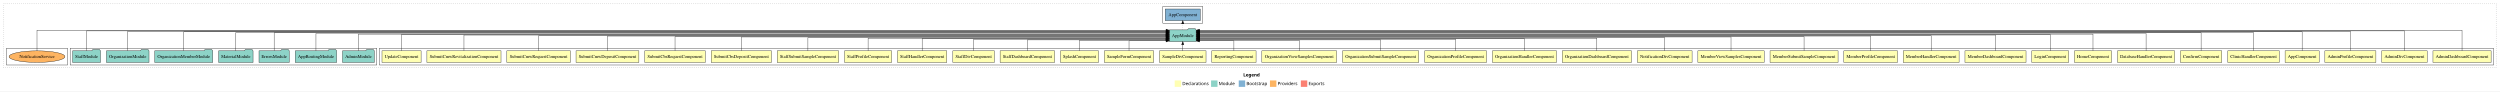
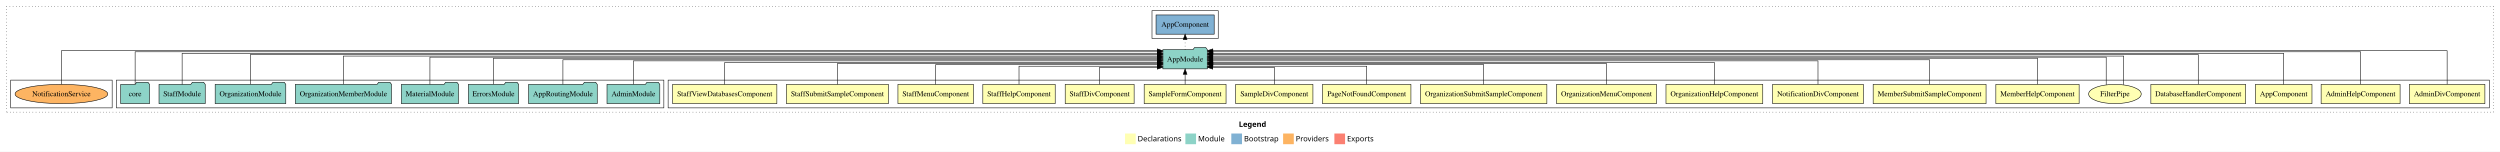
- <svg xmlns="http://www.w3.org/2000/svg" width="7770pt" height="284pt" viewBox="0.00 0.00 7770.00 284.00">
+ <svg xmlns="http://www.w3.org/2000/svg" width="4681pt" height="284pt" viewBox="0.00 0.00 4681.00 284.00">
  <g id="graph0" class="graph" transform="scale(1 1) rotate(0) translate(4 280)">
-     <polygon fill="#ffffff" stroke="transparent" points="-4,4 -4,-280 7766,-280 7766,4 -4,4" />
-     <text text-anchor="start" x="3860.009" y="-42.4" font-family="sans-serif" font-weight="bold" font-size="14.00" fill="#000000">Legend</text>
-     <polygon fill="#ffffb3" stroke="transparent" points="3647,-10 3647,-30 3667,-30 3667,-10 3647,-10" />
-     <text text-anchor="start" x="3670.629" y="-15.4" font-family="sans-serif" font-size="14.00" fill="#000000">  Declarations</text>
-     <polygon fill="#8dd3c7" stroke="transparent" points="3760,-10 3760,-30 3780,-30 3780,-10 3760,-10" />
-     <text text-anchor="start" x="3783.725" y="-15.4" font-family="sans-serif" font-size="14.00" fill="#000000">  Module</text>
-     <polygon fill="#80b1d3" stroke="transparent" points="3846,-10 3846,-30 3866,-30 3866,-10 3846,-10" />
-     <text text-anchor="start" x="3869.781" y="-15.4" font-family="sans-serif" font-size="14.00" fill="#000000">  Bootstrap</text>
-     <polygon fill="#fdb462" stroke="transparent" points="3943,-10 3943,-30 3963,-30 3963,-10 3943,-10" />
-     <text text-anchor="start" x="3966.673" y="-15.4" font-family="sans-serif" font-size="14.00" fill="#000000">  Providers</text>
-     <polygon fill="#fb8072" stroke="transparent" points="4039,-10 4039,-30 4059,-30 4059,-10 4039,-10" />
-     <text text-anchor="start" x="4062.726" y="-15.4" font-family="sans-serif" font-size="14.00" fill="#000000">  Exports</text>
+     <polygon fill="#ffffff" stroke="transparent" points="-4,4 -4,-280 4677,-280 4677,4 -4,4" />
+     <text text-anchor="start" x="2315.509" y="-42.4" font-family="sans-serif" font-weight="bold" font-size="14.00" fill="#000000">Legend</text>
+     <polygon fill="#ffffb3" stroke="transparent" points="2102.5,-10 2102.5,-30 2122.5,-30 2122.5,-10 2102.5,-10" />
+     <text text-anchor="start" x="2126.129" y="-15.4" font-family="sans-serif" font-size="14.00" fill="#000000">  Declarations</text>
+     <polygon fill="#8dd3c7" stroke="transparent" points="2215.5,-10 2215.5,-30 2235.5,-30 2235.5,-10 2215.5,-10" />
+     <text text-anchor="start" x="2239.225" y="-15.4" font-family="sans-serif" font-size="14.00" fill="#000000">  Module</text>
+     <polygon fill="#80b1d3" stroke="transparent" points="2301.5,-10 2301.5,-30 2321.5,-30 2321.5,-10 2301.5,-10" />
+     <text text-anchor="start" x="2325.281" y="-15.4" font-family="sans-serif" font-size="14.00" fill="#000000">  Bootstrap</text>
+     <polygon fill="#fdb462" stroke="transparent" points="2398.5,-10 2398.5,-30 2418.5,-30 2418.5,-10 2398.5,-10" />
+     <text text-anchor="start" x="2422.173" y="-15.4" font-family="sans-serif" font-size="14.00" fill="#000000">  Providers</text>
+     <polygon fill="#fb8072" stroke="transparent" points="2494.5,-10 2494.5,-30 2514.5,-30 2514.5,-10 2494.5,-10" />
+     <text text-anchor="start" x="2518.226" y="-15.4" font-family="sans-serif" font-size="14.00" fill="#000000">  Exports</text>
    <g id="clust1" class="cluster">
-       <polygon fill="none" stroke="#000000" stroke-dasharray="1,5" points="8,-70 8,-268 7754,-268 7754,-70 8,-70" />
+       <polygon fill="none" stroke="#000000" stroke-dasharray="1,5" points="8,-70 8,-268 4665,-268 4665,-70 8,-70" />
    </g>
    <g id="clust2" class="cluster">
-       <polygon fill="none" stroke="#000000" points="1175,-78 1175,-130 7746,-130 7746,-78 1175,-78" />
-     </g>
-     <g id="clust38" class="cluster">
-       <polygon fill="none" stroke="#000000" points="214,-78 214,-130 1167,-130 1167,-78 214,-78" />
-     </g>
-     <g id="clust40" class="cluster">
-       <polygon fill="none" stroke="#000000" points="3610,-208 3610,-260 3734,-260 3734,-208 3610,-208" />
-     </g>
-     <g id="clust41" class="cluster">
+       <polygon fill="none" stroke="#000000" points="1247,-78 1247,-130 4657,-130 4657,-78 1247,-78" />
+     </g>
+     <g id="clust22" class="cluster">
+       <polygon fill="none" stroke="#000000" points="214,-78 214,-130 1239,-130 1239,-78 214,-78" />
+     </g>
+     <g id="clust24" class="cluster">
+       <polygon fill="none" stroke="#000000" points="2153,-208 2153,-260 2277,-260 2277,-208 2153,-208" />
+     </g>
+     <g id="clust25" class="cluster">
      <polygon fill="none" stroke="#000000" points="16,-78 16,-130 206,-130 206,-78 16,-78" />
    </g>
    <g id="node1" class="node">
-       <polygon fill="#ffffb3" stroke="#000000" points="7738.361,-122 7557.639,-122 7557.639,-86 7738.361,-86 7738.361,-122" />
-       <text text-anchor="middle" x="7648" y="-99.8" font-family="Times,serif" font-size="14.00" fill="#000000">AdminDashboardComponent</text>
-     </g>
-     <g id="node36" class="node">
-       <polygon fill="#8dd3c7" stroke="#000000" points="3713.657,-187 3710.657,-191 3689.657,-191 3686.657,-187 3630.343,-187 3630.343,-151 3713.657,-151 3713.657,-187" />
-       <text text-anchor="middle" x="3672" y="-164.8" font-family="Times,serif" font-size="14.00" fill="#000000">AppModule</text>
+       <polygon fill="#ffffb3" stroke="#000000" points="4648.718,-122 4507.282,-122 4507.282,-86 4648.718,-86 4648.718,-122" />
+       <text text-anchor="middle" x="4578" y="-99.8" font-family="Times,serif" font-size="14.00" fill="#000000">AdminDivComponent</text>
+     </g>
+     <g id="node20" class="node">
+       <polygon fill="#8dd3c7" stroke="#000000" points="2256.657,-187 2253.657,-191 2232.657,-191 2229.657,-187 2173.343,-187 2173.343,-151 2256.657,-151 2256.657,-187" />
+       <text text-anchor="middle" x="2215" y="-164.8" font-family="Times,serif" font-size="14.00" fill="#000000">AppModule</text>
    </g>
    <g id="edge1" class="edge">
-       <path fill="none" stroke="#000000" d="M7648,-122.198C7648,-146.356 7648,-186 7648,-186 7648,-186 3723.962,-186 3723.962,-186" />
-       <polygon fill="#000000" stroke="#000000" points="3723.962,-182.5 3713.962,-186 3723.962,-189.5 3723.962,-182.5" />
+       <path fill="none" stroke="#000000" d="M4578,-122.38C4578,-146.279 4578,-185 4578,-185 4578,-185 2266.765,-185 2266.765,-185" />
+       <polygon fill="#000000" stroke="#000000" points="2266.765,-181.5 2256.765,-185 2266.765,-188.5 2266.765,-181.5" />
    </g>
    <g id="node2" class="node">
-       <polygon fill="#ffffb3" stroke="#000000" points="7539.718,-122 7398.282,-122 7398.282,-86 7539.718,-86 7539.718,-122" />
-       <text text-anchor="middle" x="7469" y="-99.8" font-family="Times,serif" font-size="14.00" fill="#000000">AdminDivComponent</text>
+       <polygon fill="#ffffb3" stroke="#000000" points="4489.933,-122 4342.067,-122 4342.067,-86 4489.933,-86 4489.933,-122" />
+       <text text-anchor="middle" x="4416" y="-99.8" font-family="Times,serif" font-size="14.00" fill="#000000">AdminHelpComponent</text>
    </g>
    <g id="edge2" class="edge">
-       <path fill="none" stroke="#000000" d="M7469,-122.153C7469,-145.757 7469,-184 7469,-184 7469,-184 3723.67,-184 3723.67,-184" />
-       <polygon fill="#000000" stroke="#000000" points="3723.67,-180.5 3713.67,-184 3723.67,-187.5 3723.67,-180.5" />
+       <path fill="none" stroke="#000000" d="M4416,-122.323C4416,-145.66 4416,-183 4416,-183 4416,-183 2267.003,-183 2267.003,-183" />
+       <polygon fill="#000000" stroke="#000000" points="2267.003,-179.5 2257.003,-183 2267.003,-186.5 2267.003,-179.5" />
    </g>
    <g id="node3" class="node">
-       <polygon fill="#ffffb3" stroke="#000000" points="7380.32,-122 7221.68,-122 7221.68,-86 7380.32,-86 7380.32,-122" />
-       <text text-anchor="middle" x="7301" y="-99.8" font-family="Times,serif" font-size="14.00" fill="#000000">AdminProfileComponent</text>
+       <polygon fill="#ffffb3" stroke="#000000" points="4324.94,-122 4219.06,-122 4219.06,-86 4324.94,-86 4324.94,-122" />
+       <text text-anchor="middle" x="4272" y="-99.8" font-family="Times,serif" font-size="14.00" fill="#000000">AppComponent</text>
    </g>
    <g id="edge3" class="edge">
-       <path fill="none" stroke="#000000" d="M7301,-122.323C7301,-145.66 7301,-183 7301,-183 7301,-183 3723.695,-183 3723.695,-183" />
-       <polygon fill="#000000" stroke="#000000" points="3723.695,-179.5 3713.695,-183 3723.695,-186.5 3723.695,-179.5" />
+       <path fill="none" stroke="#000000" d="M4272,-122.011C4272,-144.485 4272,-180 4272,-180 4272,-180 2267.021,-180 2267.021,-180" />
+       <polygon fill="#000000" stroke="#000000" points="2267.021,-176.5 2257.021,-180 2267.021,-183.5 2267.021,-176.5" />
    </g>
    <g id="node4" class="node">
-       <polygon fill="#ffffb3" stroke="#000000" points="7203.94,-122 7098.06,-122 7098.06,-86 7203.94,-86 7203.94,-122" />
-       <text text-anchor="middle" x="7151" y="-99.8" font-family="Times,serif" font-size="14.00" fill="#000000">AppComponent</text>
+       <polygon fill="#ffffb3" stroke="#000000" points="4200.72,-122 4023.28,-122 4023.28,-86 4200.72,-86 4200.72,-122" />
+       <text text-anchor="middle" x="4112" y="-99.8" font-family="Times,serif" font-size="14.00" fill="#000000">DatabaseHandlerComponent</text>
    </g>
    <g id="edge4" class="edge">
-       <path fill="none" stroke="#000000" d="M7151,-122.248C7151,-145.018 7151,-181 7151,-181 7151,-181 3723.802,-181 3723.802,-181" />
-       <polygon fill="#000000" stroke="#000000" points="3723.802,-177.5 3713.802,-181 3723.802,-184.5 3723.802,-177.5" />
+       <path fill="none" stroke="#000000" d="M4112,-122.292C4112,-144.206 4112,-178 4112,-178 4112,-178 2266.832,-178 2266.832,-178" />
+       <polygon fill="#000000" stroke="#000000" points="2266.832,-174.5 2256.832,-178 2266.832,-181.5 2266.832,-174.5" />
    </g>
    <g id="node5" class="node">
-       <polygon fill="#ffffb3" stroke="#000000" points="7080.143,-122 6919.857,-122 6919.857,-86 7080.143,-86 7080.143,-122" />
-       <text text-anchor="middle" x="7000" y="-99.8" font-family="Times,serif" font-size="14.00" fill="#000000">ClinicHandlerComponent</text>
+       <ellipse fill="#ffffb3" stroke="#000000" cx="3956" cy="-104" rx="49.249" ry="18" />
+       <text text-anchor="middle" x="3956" y="-99.8" font-family="Times,serif" font-size="14.00" fill="#000000">FilterPipe</text>
    </g>
    <g id="edge5" class="edge">
-       <path fill="none" stroke="#000000" d="M7000,-122.155C7000,-144.352 7000,-179 7000,-179 7000,-179 3723.776,-179 3723.776,-179" />
-       <polygon fill="#000000" stroke="#000000" points="3723.776,-175.5 3713.776,-179 3723.776,-182.5 3723.776,-175.5" />
+       <path fill="none" stroke="#000000" d="M3972.375,-121.187C3972.375,-142.2 3972.375,-175 3972.375,-175 3972.375,-175 2266.708,-175 2266.708,-175" />
+       <polygon fill="#000000" stroke="#000000" points="2266.708,-171.5 2256.708,-175 2266.708,-178.5 2266.708,-171.5" />
+     </g>
+     <g id="edge29" class="edge">
+       <path fill="none" stroke="#000000" d="M3939.625,-121.056C3939.625,-141.489 3939.625,-173 3939.625,-173 3939.625,-173 2266.777,-173 2266.777,-173" />
+       <polygon fill="#000000" stroke="#000000" points="2266.777,-169.5 2256.777,-173 2266.777,-176.5 2266.777,-169.5" />
    </g>
    <g id="node6" class="node">
-       <polygon fill="#ffffb3" stroke="#000000" points="6901.272,-122 6772.728,-122 6772.728,-86 6901.272,-86 6901.272,-122" />
-       <text text-anchor="middle" x="6837" y="-99.8" font-family="Times,serif" font-size="14.00" fill="#000000">ConfirmComponent</text>
+       <polygon fill="#ffffb3" stroke="#000000" points="3888.969,-122 3733.031,-122 3733.031,-86 3888.969,-86 3888.969,-122" />
+       <text text-anchor="middle" x="3811" y="-99.8" font-family="Times,serif" font-size="14.00" fill="#000000">MemberHelpComponent</text>
    </g>
    <g id="edge6" class="edge">
-       <path fill="none" stroke="#000000" d="M6837,-122.292C6837,-144.206 6837,-178 6837,-178 6837,-178 3723.76,-178 3723.76,-178" />
-       <polygon fill="#000000" stroke="#000000" points="3723.76,-174.5 3713.76,-178 3723.76,-181.5 3723.76,-174.5" />
+       <path fill="none" stroke="#000000" d="M3811,-122.308C3811,-142.145 3811,-171 3811,-171 3811,-171 2266.869,-171 2266.869,-171" />
+       <polygon fill="#000000" stroke="#000000" points="2266.869,-167.5 2256.869,-171 2266.869,-174.5 2266.869,-167.5" />
    </g>
    <g id="node7" class="node">
-       <polygon fill="#ffffb3" stroke="#000000" points="6754.72,-122 6577.28,-122 6577.28,-86 6754.72,-86 6754.72,-122" />
-       <text text-anchor="middle" x="6666" y="-99.8" font-family="Times,serif" font-size="14.00" fill="#000000">DatabaseHandlerComponent</text>
+       <polygon fill="#ffffb3" stroke="#000000" points="3714.705,-122 3503.295,-122 3503.295,-86 3714.705,-86 3714.705,-122" />
+       <text text-anchor="middle" x="3609" y="-99.8" font-family="Times,serif" font-size="14.00" fill="#000000">MemberSubmitSampleComponent</text>
    </g>
    <g id="edge7" class="edge">
-       <path fill="none" stroke="#000000" d="M6666,-122.169C6666,-143.498 6666,-176 6666,-176 6666,-176 3723.753,-176 3723.753,-176" />
-       <polygon fill="#000000" stroke="#000000" points="3723.753,-172.5 3713.753,-176 3723.753,-179.5 3723.753,-172.5" />
+       <path fill="none" stroke="#000000" d="M3609,-122.169C3609,-141.09 3609,-168 3609,-168 3609,-168 2266.72,-168 2266.72,-168" />
+       <polygon fill="#000000" stroke="#000000" points="2266.72,-164.5 2256.72,-168 2266.72,-171.5 2266.72,-164.5" />
    </g>
    <g id="node8" class="node">
-       <polygon fill="#ffffb3" stroke="#000000" points="6558.545,-122 6443.455,-122 6443.455,-86 6558.545,-86 6558.545,-122" />
-       <text text-anchor="middle" x="6501" y="-99.8" font-family="Times,serif" font-size="14.00" fill="#000000">HomeComponent</text>
+       <polygon fill="#ffffb3" stroke="#000000" points="3484.979,-122 3315.021,-122 3315.021,-86 3484.979,-86 3484.979,-122" />
+       <text text-anchor="middle" x="3400" y="-99.8" font-family="Times,serif" font-size="14.00" fill="#000000">NotificationDivComponent</text>
    </g>
    <g id="edge8" class="edge">
-       <path fill="none" stroke="#000000" d="M6501,-122.027C6501,-142.767 6501,-174 6501,-174 6501,-174 3723.909,-174 3723.909,-174" />
-       <polygon fill="#000000" stroke="#000000" points="3723.909,-170.5 3713.909,-174 3723.909,-177.5 3723.909,-170.5" />
+       <path fill="none" stroke="#000000" d="M3400,-122.267C3400,-140.555 3400,-166 3400,-166 3400,-166 2266.827,-166 2266.827,-166" />
+       <polygon fill="#000000" stroke="#000000" points="2266.827,-162.5 2256.827,-166 2266.827,-169.5 2266.827,-162.5" />
    </g>
    <g id="node9" class="node">
-       <polygon fill="#ffffb3" stroke="#000000" points="6425.276,-122 6310.724,-122 6310.724,-86 6425.276,-86 6425.276,-122" />
-       <text text-anchor="middle" x="6368" y="-99.8" font-family="Times,serif" font-size="14.00" fill="#000000">LoginComponent</text>
+       <polygon fill="#ffffb3" stroke="#000000" points="3296.627,-122 3115.373,-122 3115.373,-86 3296.627,-86 3296.627,-122" />
+       <text text-anchor="middle" x="3206" y="-99.8" font-family="Times,serif" font-size="14.00" fill="#000000">OrganizationHelpComponent</text>
    </g>
    <g id="edge9" class="edge">
-       <path fill="none" stroke="#000000" d="M6368,-122.129C6368,-142.572 6368,-173 6368,-173 6368,-173 3723.807,-173 3723.807,-173" />
-       <polygon fill="#000000" stroke="#000000" points="3723.807,-169.5 3713.807,-173 3723.807,-176.5 3723.807,-169.5" />
+       <path fill="none" stroke="#000000" d="M3206,-122.022C3206,-139.373 3206,-163 3206,-163 3206,-163 2266.949,-163 2266.949,-163" />
+       <polygon fill="#000000" stroke="#000000" points="2266.949,-159.5 2256.949,-163 2266.949,-166.5 2266.949,-159.5" />
    </g>
    <g id="node10" class="node">
-       <polygon fill="#ffffb3" stroke="#000000" points="6292.899,-122 6103.101,-122 6103.101,-86 6292.899,-86 6292.899,-122" />
-       <text text-anchor="middle" x="6198" y="-99.8" font-family="Times,serif" font-size="14.00" fill="#000000">MemberDashboardComponent</text>
+       <polygon fill="#ffffb3" stroke="#000000" points="3097.574,-122 2910.426,-122 2910.426,-86 3097.574,-86 3097.574,-122" />
+       <text text-anchor="middle" x="3004" y="-99.8" font-family="Times,serif" font-size="14.00" fill="#000000">OrganizationMenuComponent</text>
    </g>
    <g id="edge10" class="edge">
-       <path fill="none" stroke="#000000" d="M6198,-122.308C6198,-142.145 6198,-171 6198,-171 6198,-171 3723.736,-171 3723.736,-171" />
-       <polygon fill="#000000" stroke="#000000" points="3723.736,-167.5 3713.736,-171 3723.736,-174.5 3723.736,-167.5" />
+       <path fill="none" stroke="#000000" d="M3004,-122.035C3004,-138.734 3004,-161 3004,-161 3004,-161 2266.863,-161 2266.863,-161" />
+       <polygon fill="#000000" stroke="#000000" points="2266.863,-157.5 2256.863,-161 2266.863,-164.5 2266.863,-157.5" />
    </g>
    <g id="node11" class="node">
-       <polygon fill="#ffffb3" stroke="#000000" points="6084.845,-122 5911.155,-122 5911.155,-86 6084.845,-86 6084.845,-122" />
-       <text text-anchor="middle" x="5998" y="-99.8" font-family="Times,serif" font-size="14.00" fill="#000000">MemberHandlerComponent</text>
+       <polygon fill="#ffffb3" stroke="#000000" points="2892.363,-122 2655.637,-122 2655.637,-86 2892.363,-86 2892.363,-122" />
+       <text text-anchor="middle" x="2774" y="-99.8" font-family="Times,serif" font-size="14.00" fill="#000000">OrganizationSubmitSampleComponent</text>
    </g>
    <g id="edge11" class="edge">
-       <path fill="none" stroke="#000000" d="M5998,-122.106C5998,-141.339 5998,-169 5998,-169 5998,-169 3723.857,-169 3723.857,-169" />
-       <polygon fill="#000000" stroke="#000000" points="3723.857,-165.5 3713.857,-169 3723.857,-172.5 3723.857,-165.5" />
+       <path fill="none" stroke="#000000" d="M2774,-122.009C2774,-138.049 2774,-159 2774,-159 2774,-159 2267.016,-159 2267.016,-159" />
+       <polygon fill="#000000" stroke="#000000" points="2267.016,-155.5 2257.016,-159 2267.016,-162.5 2267.016,-155.5" />
    </g>
    <g id="node12" class="node">
-       <polygon fill="#ffffb3" stroke="#000000" points="5893.357,-122 5726.643,-122 5726.643,-86 5893.357,-86 5893.357,-122" />
-       <text text-anchor="middle" x="5810" y="-99.8" font-family="Times,serif" font-size="14.00" fill="#000000">MemberProfileComponent</text>
+       <polygon fill="#ffffb3" stroke="#000000" points="2637.824,-122 2472.176,-122 2472.176,-86 2637.824,-86 2637.824,-122" />
+       <text text-anchor="middle" x="2555" y="-99.8" font-family="Times,serif" font-size="14.00" fill="#000000">PageNotFoundComponent</text>
    </g>
    <g id="edge12" class="edge">
-       <path fill="none" stroke="#000000" d="M5810,-122.169C5810,-141.09 5810,-168 5810,-168 5810,-168 3723.749,-168 3723.749,-168" />
-       <polygon fill="#000000" stroke="#000000" points="3723.749,-164.5 3713.749,-168 3723.749,-171.5 3723.749,-164.5" />
+       <path fill="none" stroke="#000000" d="M2555,-122.187C2555,-137.182 2555,-156 2555,-156 2555,-156 2266.691,-156 2266.691,-156" />
+       <polygon fill="#000000" stroke="#000000" points="2266.691,-152.5 2256.691,-156 2266.691,-159.5 2266.691,-152.5" />
    </g>
    <g id="node13" class="node">
-       <polygon fill="#ffffb3" stroke="#000000" points="5708.705,-122 5497.295,-122 5497.295,-86 5708.705,-86 5708.705,-122" />
-       <text text-anchor="middle" x="5603" y="-99.8" font-family="Times,serif" font-size="14.00" fill="#000000">MemberSubmitSampleComponent</text>
+       <polygon fill="#ffffb3" stroke="#000000" points="2454.323,-122 2309.677,-122 2309.677,-86 2454.323,-86 2454.323,-122" />
+       <text text-anchor="middle" x="2382" y="-99.8" font-family="Times,serif" font-size="14.00" fill="#000000">SampleDivComponent</text>
    </g>
    <g id="edge13" class="edge">
-       <path fill="none" stroke="#000000" d="M5603,-122.267C5603,-140.555 5603,-166 5603,-166 5603,-166 3723.675,-166 3723.675,-166" />
-       <polygon fill="#000000" stroke="#000000" points="3723.675,-162.5 3713.675,-166 3723.675,-169.5 3723.675,-162.5" />
+       <path fill="none" stroke="#000000" d="M2382,-122.051C2382,-136.373 2382,-154 2382,-154 2382,-154 2266.71,-154 2266.71,-154" />
+       <polygon fill="#000000" stroke="#000000" points="2266.71,-150.5 2256.71,-154 2266.71,-157.5 2266.71,-150.5" />
    </g>
    <g id="node14" class="node">
-       <polygon fill="#ffffb3" stroke="#000000" points="5479.014,-122 5272.986,-122 5272.986,-86 5479.014,-86 5479.014,-122" />
-       <text text-anchor="middle" x="5376" y="-99.8" font-family="Times,serif" font-size="14.00" fill="#000000">MemberViewSamplesComponent</text>
+       <polygon fill="#ffffb3" stroke="#000000" points="2291.66,-122 2138.34,-122 2138.34,-86 2291.66,-86 2291.66,-122" />
+       <text text-anchor="middle" x="2215" y="-99.8" font-family="Times,serif" font-size="14.00" fill="#000000">SampleFormComponent</text>
    </g>
    <g id="edge14" class="edge">
-       <path fill="none" stroke="#000000" d="M5376,-122.302C5376,-140.27 5376,-165 5376,-165 5376,-165 3723.698,-165 3723.698,-165" />
-       <polygon fill="#000000" stroke="#000000" points="3723.698,-161.5 3713.698,-165 3723.698,-168.5 3723.698,-161.5" />
+       <path fill="none" stroke="#000000" d="M2215,-122.106C2215,-122.106 2215,-140.991 2215,-140.991" />
+       <polygon fill="#000000" stroke="#000000" points="2211.5,-140.991 2215,-150.991 2218.5,-140.991 2211.5,-140.991" />
    </g>
    <g id="node15" class="node">
-       <polygon fill="#ffffb3" stroke="#000000" points="5254.979,-122 5085.021,-122 5085.021,-86 5254.979,-86 5254.979,-122" />
-       <text text-anchor="middle" x="5170" y="-99.8" font-family="Times,serif" font-size="14.00" fill="#000000">NotificationDivComponent</text>
+       <polygon fill="#ffffb3" stroke="#000000" points="2119.539,-122 1990.461,-122 1990.461,-86 2119.539,-86 2119.539,-122" />
+       <text text-anchor="middle" x="2055" y="-99.8" font-family="Times,serif" font-size="14.00" fill="#000000">StaffDivComponent</text>
    </g>
    <g id="edge15" class="edge">
-       <path fill="none" stroke="#000000" d="M5170,-122.022C5170,-139.373 5170,-163 5170,-163 5170,-163 3724.023,-163 3724.023,-163" />
-       <polygon fill="#000000" stroke="#000000" points="3724.023,-159.5 3714.023,-163 3724.023,-166.5 3724.023,-159.5" />
+       <path fill="none" stroke="#000000" d="M2055,-122.051C2055,-136.373 2055,-154 2055,-154 2055,-154 2162.962,-154 2162.962,-154" />
+       <polygon fill="#000000" stroke="#000000" points="2162.962,-157.5 2172.962,-154 2162.962,-150.5 2162.962,-157.5" />
    </g>
    <g id="node16" class="node">
-       <polygon fill="#ffffb3" stroke="#000000" points="5066.556,-122 4851.444,-122 4851.444,-86 5066.556,-86 5066.556,-122" />
-       <text text-anchor="middle" x="4959" y="-99.8" font-family="Times,serif" font-size="14.00" fill="#000000">OrganizationDashboardComponent</text>
+       <polygon fill="#ffffb3" stroke="#000000" points="1971.753,-122 1836.247,-122 1836.247,-86 1971.753,-86 1971.753,-122" />
+       <text text-anchor="middle" x="1904" y="-99.8" font-family="Times,serif" font-size="14.00" fill="#000000">StaffHelpComponent</text>
    </g>
    <g id="edge16" class="edge">
-       <path fill="none" stroke="#000000" d="M4959,-122.035C4959,-138.734 4959,-161 4959,-161 4959,-161 3723.725,-161 3723.725,-161" />
-       <polygon fill="#000000" stroke="#000000" points="3723.725,-157.5 3713.725,-161 3723.725,-164.5 3723.725,-157.5" />
+       <path fill="none" stroke="#000000" d="M1904,-122.187C1904,-137.182 1904,-156 1904,-156 1904,-156 2163.057,-156 2163.057,-156" />
+       <polygon fill="#000000" stroke="#000000" points="2163.057,-159.5 2173.057,-156 2163.057,-152.5 2163.057,-159.5" />
    </g>
    <g id="node17" class="node">
-       <polygon fill="#ffffb3" stroke="#000000" points="4833.503,-122 4634.497,-122 4634.497,-86 4833.503,-86 4833.503,-122" />
-       <text text-anchor="middle" x="4734" y="-99.8" font-family="Times,serif" font-size="14.00" fill="#000000">OrganizationHandlerComponent</text>
+       <polygon fill="#ffffb3" stroke="#000000" points="1818.701,-122 1677.299,-122 1677.299,-86 1818.701,-86 1818.701,-122" />
+       <text text-anchor="middle" x="1748" y="-99.8" font-family="Times,serif" font-size="14.00" fill="#000000">StaffMenuComponent</text>
    </g>
    <g id="edge17" class="edge">
-       <path fill="none" stroke="#000000" d="M4734,-122.027C4734,-138.398 4734,-160 4734,-160 4734,-160 3723.959,-160 3723.959,-160" />
-       <polygon fill="#000000" stroke="#000000" points="3723.959,-156.5 3713.959,-160 3723.959,-163.5 3723.959,-156.5" />
+       <path fill="none" stroke="#000000" d="M1748,-122.009C1748,-138.049 1748,-159 1748,-159 1748,-159 2163.146,-159 2163.146,-159" />
+       <polygon fill="#000000" stroke="#000000" points="2163.146,-162.5 2173.146,-159 2163.146,-155.5 2163.146,-162.5" />
    </g>
    <g id="node18" class="node">
-       <polygon fill="#ffffb3" stroke="#000000" points="4616.015,-122 4423.985,-122 4423.985,-86 4616.015,-86 4616.015,-122" />
-       <text text-anchor="middle" x="4520" y="-99.8" font-family="Times,serif" font-size="14.00" fill="#000000">OrganizationProfileComponent</text>
+       <polygon fill="#ffffb3" stroke="#000000" points="1659.489,-122 1468.511,-122 1468.511,-86 1659.489,-86 1659.489,-122" />
+       <text text-anchor="middle" x="1564" y="-99.8" font-family="Times,serif" font-size="14.00" fill="#000000">StaffSubmitSampleComponent</text>
    </g>
    <g id="edge18" class="edge">
-       <path fill="none" stroke="#000000" d="M4520,-122.282C4520,-137.948 4520,-158 4520,-158 4520,-158 3723.763,-158 3723.763,-158" />
-       <polygon fill="#000000" stroke="#000000" points="3723.763,-154.5 3713.763,-158 3723.763,-161.5 3723.763,-154.5" />
+       <path fill="none" stroke="#000000" d="M1564,-122.035C1564,-138.734 1564,-161 1564,-161 1564,-161 2163.287,-161 2163.287,-161" />
+       <polygon fill="#000000" stroke="#000000" points="2163.287,-164.5 2173.287,-161 2163.287,-157.5 2163.287,-164.5" />
    </g>
    <g id="node19" class="node">
-       <polygon fill="#ffffb3" stroke="#000000" points="4405.363,-122 4168.637,-122 4168.637,-86 4405.363,-86 4405.363,-122" />
-       <text text-anchor="middle" x="4287" y="-99.8" font-family="Times,serif" font-size="14.00" fill="#000000">OrganizationSubmitSampleComponent</text>
+       <polygon fill="#ffffb3" stroke="#000000" points="1450.605,-122 1255.395,-122 1255.395,-86 1450.605,-86 1450.605,-122" />
+       <text text-anchor="middle" x="1353" y="-99.8" font-family="Times,serif" font-size="14.00" fill="#000000">StaffViewDatabasesComponent</text>
    </g>
    <g id="edge19" class="edge">
-       <path fill="none" stroke="#000000" d="M4287,-122.187C4287,-137.182 4287,-156 4287,-156 4287,-156 3723.788,-156 3723.788,-156" />
-       <polygon fill="#000000" stroke="#000000" points="3723.788,-152.5 3713.788,-156 3723.788,-159.5 3723.788,-152.5" />
-     </g>
-     <g id="node20" class="node">
-       <polygon fill="#ffffb3" stroke="#000000" points="4150.171,-122 3917.829,-122 3917.829,-86 4150.171,-86 4150.171,-122" />
-       <text text-anchor="middle" x="4034" y="-99.8" font-family="Times,serif" font-size="14.00" fill="#000000">OrganizationViewSamplesComponent</text>
+       <path fill="none" stroke="#000000" d="M1353,-122.022C1353,-139.373 1353,-163 1353,-163 1353,-163 2163.133,-163 2163.133,-163" />
+       <polygon fill="#000000" stroke="#000000" points="2163.133,-166.5 2173.133,-163 2163.133,-159.5 2163.133,-166.5" />
+     </g>
+     <g id="node29" class="node">
+       <polygon fill="#80b1d3" stroke="#000000" points="2269.439,-252 2160.561,-252 2160.561,-216 2269.439,-216 2269.439,-252" />
+       <text text-anchor="middle" x="2215" y="-229.8" font-family="Times,serif" font-size="14.00" fill="#000000">AppComponent </text>
+     </g>
+     <g id="edge28" class="edge">
+       <path fill="none" stroke="#000000" stroke-dasharray="1,5" d="M2215,-187.106C2215,-187.106 2215,-205.991 2215,-205.991" />
+       <polygon fill="#000000" stroke="#000000" points="2211.5,-205.991 2215,-215.991 2218.5,-205.991 2211.5,-205.991" />
+     </g>
+     <g id="node21" class="node">
+       <polygon fill="#8dd3c7" stroke="#000000" points="1231.439,-122 1228.439,-126 1207.439,-126 1204.439,-122 1132.561,-122 1132.561,-86 1231.439,-86 1231.439,-122" />
+       <text text-anchor="middle" x="1182" y="-99.8" font-family="Times,serif" font-size="14.00" fill="#000000">AdminModule</text>
    </g>
    <g id="edge20" class="edge">
-       <path fill="none" stroke="#000000" d="M4034,-122.124C4034,-136.783 4034,-155 4034,-155 4034,-155 3723.88,-155 3723.88,-155" />
-       <polygon fill="#000000" stroke="#000000" points="3723.88,-151.5 3713.88,-155 3723.88,-158.5 3723.88,-151.5" />
-     </g>
-     <g id="node21" class="node">
-       <polygon fill="#ffffb3" stroke="#000000" points="3899.826,-122 3762.174,-122 3762.174,-86 3899.826,-86 3899.826,-122" />
-       <text text-anchor="middle" x="3831" y="-99.8" font-family="Times,serif" font-size="14.00" fill="#000000">ReportingComponent</text>
+       <path fill="none" stroke="#000000" d="M1182,-122.267C1182,-140.555 1182,-166 1182,-166 1182,-166 2163.226,-166 2163.226,-166" />
+       <polygon fill="#000000" stroke="#000000" points="2163.226,-169.5 2173.226,-166 2163.226,-162.5 2163.226,-169.5" />
+     </g>
+     <g id="node22" class="node">
+       <polygon fill="#8dd3c7" stroke="#000000" points="1114.274,-122 1111.274,-126 1090.274,-126 1087.274,-122 985.726,-122 985.726,-86 1114.274,-86 1114.274,-122" />
+       <text text-anchor="middle" x="1050" y="-99.8" font-family="Times,serif" font-size="14.00" fill="#000000">AppRoutingModule</text>
    </g>
    <g id="edge21" class="edge">
-       <path fill="none" stroke="#000000" d="M3831,-122.246C3831,-136.177 3831,-153 3831,-153 3831,-153 3723.775,-153 3723.775,-153" />
-       <polygon fill="#000000" stroke="#000000" points="3723.775,-149.5 3713.775,-153 3723.775,-156.5 3723.775,-149.5" />
-     </g>
-     <g id="node22" class="node">
-       <polygon fill="#ffffb3" stroke="#000000" points="3744.323,-122 3599.677,-122 3599.677,-86 3744.323,-86 3744.323,-122" />
-       <text text-anchor="middle" x="3672" y="-99.8" font-family="Times,serif" font-size="14.00" fill="#000000">SampleDivComponent</text>
+       <path fill="none" stroke="#000000" d="M1050,-122.169C1050,-141.09 1050,-168 1050,-168 1050,-168 2163.193,-168 2163.193,-168" />
+       <polygon fill="#000000" stroke="#000000" points="2163.194,-171.5 2173.193,-168 2163.193,-164.5 2163.194,-171.5" />
+     </g>
+     <g id="node23" class="node">
+       <polygon fill="#8dd3c7" stroke="#000000" points="967.03,-122 964.03,-126 943.03,-126 940.03,-122 872.97,-122 872.97,-86 967.03,-86 967.03,-122" />
+       <text text-anchor="middle" x="920" y="-99.8" font-family="Times,serif" font-size="14.00" fill="#000000">ErrorsModule</text>
    </g>
    <g id="edge22" class="edge">
-       <path fill="none" stroke="#000000" d="M3672,-122.106C3672,-122.106 3672,-140.991 3672,-140.991" />
-       <polygon fill="#000000" stroke="#000000" points="3668.5,-140.991 3672,-150.991 3675.5,-140.991 3668.5,-140.991" />
-     </g>
-     <g id="node23" class="node">
-       <polygon fill="#ffffb3" stroke="#000000" points="3581.66,-122 3428.34,-122 3428.34,-86 3581.66,-86 3581.66,-122" />
-       <text text-anchor="middle" x="3505" y="-99.8" font-family="Times,serif" font-size="14.00" fill="#000000">SampleFormComponent</text>
+       <path fill="none" stroke="#000000" d="M920,-122.308C920,-142.145 920,-171 920,-171 920,-171 2163.015,-171 2163.015,-171" />
+       <polygon fill="#000000" stroke="#000000" points="2163.015,-174.5 2173.015,-171 2163.015,-167.5 2163.015,-174.5" />
+     </g>
+     <g id="node24" class="node">
+       <polygon fill="#8dd3c7" stroke="#000000" points="854.471,-122 851.471,-126 830.471,-126 827.471,-122 747.529,-122 747.529,-86 854.471,-86 854.471,-122" />
+       <text text-anchor="middle" x="801" y="-99.8" font-family="Times,serif" font-size="14.00" fill="#000000">MaterialModule</text>
    </g>
    <g id="edge23" class="edge">
-       <path fill="none" stroke="#000000" d="M3505,-122.246C3505,-136.177 3505,-153 3505,-153 3505,-153 3620.29,-153 3620.29,-153" />
-       <polygon fill="#000000" stroke="#000000" points="3620.29,-156.5 3630.29,-153 3620.29,-149.5 3620.29,-156.5" />
-     </g>
-     <g id="node24" class="node">
-       <polygon fill="#ffffb3" stroke="#000000" points="3410.165,-122 3291.835,-122 3291.835,-86 3410.165,-86 3410.165,-122" />
-       <text text-anchor="middle" x="3351" y="-99.8" font-family="Times,serif" font-size="14.00" fill="#000000">SplashComponent</text>
+       <path fill="none" stroke="#000000" d="M801,-122.129C801,-142.572 801,-173 801,-173 801,-173 2163.065,-173 2163.065,-173" />
+       <polygon fill="#000000" stroke="#000000" points="2163.066,-176.5 2173.065,-173 2163.065,-169.5 2163.066,-176.5" />
+     </g>
+     <g id="node25" class="node">
+       <polygon fill="#8dd3c7" stroke="#000000" points="729.058,-122 726.058,-126 705.058,-126 702.058,-122 548.942,-122 548.942,-86 729.058,-86 729.058,-122" />
+       <text text-anchor="middle" x="639" y="-99.8" font-family="Times,serif" font-size="14.00" fill="#000000">OrganizationMemberModule</text>
    </g>
    <g id="edge24" class="edge">
-       <path fill="none" stroke="#000000" d="M3351,-122.124C3351,-136.783 3351,-155 3351,-155 3351,-155 3620.035,-155 3620.035,-155" />
-       <polygon fill="#000000" stroke="#000000" points="3620.035,-158.5 3630.035,-155 3620.035,-151.5 3620.035,-158.5" />
-     </g>
-     <g id="node25" class="node">
-       <polygon fill="#ffffb3" stroke="#000000" points="3273.682,-122 3104.318,-122 3104.318,-86 3273.682,-86 3273.682,-122" />
-       <text text-anchor="middle" x="3189" y="-99.8" font-family="Times,serif" font-size="14.00" fill="#000000">StaffDashboardComponent</text>
+       <path fill="none" stroke="#000000" d="M639,-122.284C639,-143.321 639,-175 639,-175 639,-175 2163.252,-175 2163.252,-175" />
+       <polygon fill="#000000" stroke="#000000" points="2163.252,-178.5 2173.252,-175 2163.252,-171.5 2163.252,-178.5" />
+     </g>
+     <g id="node26" class="node">
+       <polygon fill="#8dd3c7" stroke="#000000" points="531.133,-122 528.133,-126 507.133,-126 504.133,-122 398.867,-122 398.867,-86 531.133,-86 531.133,-122" />
+       <text text-anchor="middle" x="465" y="-99.8" font-family="Times,serif" font-size="14.00" fill="#000000">OrganizationModule</text>
    </g>
    <g id="edge25" class="edge">
-       <path fill="none" stroke="#000000" d="M3189,-122.187C3189,-137.182 3189,-156 3189,-156 3189,-156 3619.982,-156 3619.982,-156" />
-       <polygon fill="#000000" stroke="#000000" points="3619.982,-159.5 3629.982,-156 3619.982,-152.5 3619.982,-159.5" />
-     </g>
-     <g id="node26" class="node">
-       <polygon fill="#ffffb3" stroke="#000000" points="3086.539,-122 2957.461,-122 2957.461,-86 3086.539,-86 3086.539,-122" />
-       <text text-anchor="middle" x="3022" y="-99.8" font-family="Times,serif" font-size="14.00" fill="#000000">StaffDivComponent</text>
+       <path fill="none" stroke="#000000" d="M465,-122.292C465,-144.206 465,-178 465,-178 465,-178 2163.039,-178 2163.039,-178" />
+       <polygon fill="#000000" stroke="#000000" points="2163.039,-181.5 2173.039,-178 2163.039,-174.5 2163.039,-181.5" />
+     </g>
+     <g id="node27" class="node">
+       <polygon fill="#8dd3c7" stroke="#000000" points="380.259,-122 377.259,-126 356.259,-126 353.259,-122 293.741,-122 293.741,-86 380.259,-86 380.259,-122" />
+       <text text-anchor="middle" x="337" y="-99.8" font-family="Times,serif" font-size="14.00" fill="#000000">StaffModule</text>
    </g>
    <g id="edge26" class="edge">
-       <path fill="none" stroke="#000000" d="M3022,-122.282C3022,-137.948 3022,-158 3022,-158 3022,-158 3619.852,-158 3619.852,-158" />
-       <polygon fill="#000000" stroke="#000000" points="3619.852,-161.5 3629.852,-158 3619.852,-154.5 3619.852,-161.5" />
-     </g>
-     <g id="node27" class="node">
-       <polygon fill="#ffffb3" stroke="#000000" points="2938.629,-122 2785.371,-122 2785.371,-86 2938.629,-86 2938.629,-122" />
-       <text text-anchor="middle" x="2862" y="-99.8" font-family="Times,serif" font-size="14.00" fill="#000000">StaffHandlerComponent</text>
+       <path fill="none" stroke="#000000" d="M337,-122.011C337,-144.485 337,-180 337,-180 337,-180 2163.142,-180 2163.142,-180" />
+       <polygon fill="#000000" stroke="#000000" points="2163.142,-183.5 2173.142,-180 2163.142,-176.5 2163.142,-183.5" />
+     </g>
+     <g id="node28" class="node">
+       <polygon fill="#8dd3c7" stroke="#000000" points="276,-122 273,-126 252,-126 249,-122 222,-122 222,-86 276,-86 276,-122" />
+       <text text-anchor="middle" x="249" y="-99.8" font-family="Times,serif" font-size="14.00" fill="#000000">core</text>
    </g>
    <g id="edge27" class="edge">
-       <path fill="none" stroke="#000000" d="M2862,-122.027C2862,-138.398 2862,-160 2862,-160 2862,-160 3620.157,-160 3620.157,-160" />
-       <polygon fill="#000000" stroke="#000000" points="3620.157,-163.5 3630.157,-160 3620.157,-156.5 3620.157,-163.5" />
-     </g>
-     <g id="node28" class="node">
-       <polygon fill="#ffffb3" stroke="#000000" points="2767.141,-122 2620.859,-122 2620.859,-86 2767.141,-86 2767.141,-122" />
-       <text text-anchor="middle" x="2694" y="-99.8" font-family="Times,serif" font-size="14.00" fill="#000000">StaffProfileComponent</text>
-     </g>
-     <g id="edge28" class="edge">
-       <path fill="none" stroke="#000000" d="M2694,-122.035C2694,-138.734 2694,-161 2694,-161 2694,-161 3620.289,-161 3620.289,-161" />
-       <polygon fill="#000000" stroke="#000000" points="3620.289,-164.5 3630.289,-161 3620.289,-157.5 3620.289,-164.5" />
-     </g>
-     <g id="node29" class="node">
-       <polygon fill="#ffffb3" stroke="#000000" points="2602.489,-122 2411.511,-122 2411.511,-86 2602.489,-86 2602.489,-122" />
-       <text text-anchor="middle" x="2507" y="-99.8" font-family="Times,serif" font-size="14.00" fill="#000000">StaffSubmitSampleComponent</text>
-     </g>
-     <g id="edge29" class="edge">
-       <path fill="none" stroke="#000000" d="M2507,-122.022C2507,-139.373 2507,-163 2507,-163 2507,-163 3620.193,-163 3620.193,-163" />
-       <polygon fill="#000000" stroke="#000000" points="3620.194,-166.5 3630.193,-163 3620.193,-159.5 3620.194,-166.5" />
+       <path fill="none" stroke="#000000" d="M249,-122.323C249,-145.66 249,-183 249,-183 249,-183 2163.028,-183 2163.028,-183" />
+       <polygon fill="#000000" stroke="#000000" points="2163.028,-186.5 2173.028,-183 2163.028,-179.5 2163.028,-186.5" />
    </g>
    <g id="node30" class="node">
-       <polygon fill="#ffffb3" stroke="#000000" points="2393.615,-122 2206.385,-122 2206.385,-86 2393.615,-86 2393.615,-122" />
-       <text text-anchor="middle" x="2300" y="-99.8" font-family="Times,serif" font-size="14.00" fill="#000000">SubmitCbsDepositComponent</text>
-     </g>
-     <g id="edge30" class="edge">
-       <path fill="none" stroke="#000000" d="M2300,-122.302C2300,-140.27 2300,-165 2300,-165 2300,-165 3620.19,-165 3620.19,-165" />
-       <polygon fill="#000000" stroke="#000000" points="3620.19,-168.5 3630.19,-165 3620.19,-161.5 3620.19,-168.5" />
-     </g>
-     <g id="node31" class="node">
-       <polygon fill="#ffffb3" stroke="#000000" points="2188.169,-122 1999.831,-122 1999.831,-86 2188.169,-86 2188.169,-122" />
-       <text text-anchor="middle" x="2094" y="-99.8" font-family="Times,serif" font-size="14.00" fill="#000000">SubmitCbsRequestComponent</text>
-     </g>
-     <g id="edge31" class="edge">
-       <path fill="none" stroke="#000000" d="M2094,-122.267C2094,-140.555 2094,-166 2094,-166 2094,-166 3620.199,-166 3620.199,-166" />
-       <polygon fill="#000000" stroke="#000000" points="3620.199,-169.5 3630.199,-166 3620.199,-162.5 3620.199,-169.5" />
-     </g>
-     <g id="node32" class="node">
-       <polygon fill="#ffffb3" stroke="#000000" points="1981.668,-122 1786.332,-122 1786.332,-86 1981.668,-86 1981.668,-122" />
-       <text text-anchor="middle" x="1884" y="-99.8" font-family="Times,serif" font-size="14.00" fill="#000000">SubmitCmwDepositComponent</text>
-     </g>
-     <g id="edge32" class="edge">
-       <path fill="none" stroke="#000000" d="M1884,-122.169C1884,-141.09 1884,-168 1884,-168 1884,-168 3620.001,-168 3620.001,-168" />
-       <polygon fill="#000000" stroke="#000000" points="3620.001,-171.5 3630.001,-168 3620.001,-164.5 3620.001,-171.5" />
-     </g>
-     <g id="node33" class="node">
-       <polygon fill="#ffffb3" stroke="#000000" points="1768.722,-122 1571.278,-122 1571.278,-86 1768.722,-86 1768.722,-122" />
-       <text text-anchor="middle" x="1670" y="-99.8" font-family="Times,serif" font-size="14.00" fill="#000000">SubmitCmwRequestComponent</text>
-     </g>
-     <g id="edge33" class="edge">
-       <path fill="none" stroke="#000000" d="M1670,-122.106C1670,-141.339 1670,-169 1670,-169 1670,-169 3620.185,-169 3620.185,-169" />
-       <polygon fill="#000000" stroke="#000000" points="3620.185,-172.5 3630.185,-169 3620.185,-165.5 3620.185,-172.5" />
-     </g>
-     <g id="node34" class="node">
-       <polygon fill="#ffffb3" stroke="#000000" points="1553.159,-122 1322.841,-122 1322.841,-86 1553.159,-86 1553.159,-122" />
-       <text text-anchor="middle" x="1438" y="-99.8" font-family="Times,serif" font-size="14.00" fill="#000000">SubmitCmwRevitalizationComponent</text>
-     </g>
-     <g id="edge34" class="edge">
-       <path fill="none" stroke="#000000" d="M1438,-122.308C1438,-142.145 1438,-171 1438,-171 1438,-171 3619.859,-171 3619.859,-171" />
-       <polygon fill="#000000" stroke="#000000" points="3619.859,-174.5 3629.859,-171 3619.859,-167.5 3619.859,-174.5" />
-     </g>
-     <g id="node35" class="node">
-       <polygon fill="#ffffb3" stroke="#000000" points="1304.759,-122 1183.241,-122 1183.241,-86 1304.759,-86 1304.759,-122" />
-       <text text-anchor="middle" x="1244" y="-99.8" font-family="Times,serif" font-size="14.00" fill="#000000">UpdateComponent</text>
-     </g>
-     <g id="edge35" class="edge">
-       <path fill="none" stroke="#000000" d="M1244,-122.129C1244,-142.572 1244,-173 1244,-173 1244,-173 3620.113,-173 3620.113,-173" />
-       <polygon fill="#000000" stroke="#000000" points="3620.113,-176.5 3630.113,-173 3620.113,-169.5 3620.113,-176.5" />
-     </g>
-     <g id="node44" class="node">
-       <polygon fill="#80b1d3" stroke="#000000" points="3726.439,-252 3617.561,-252 3617.561,-216 3726.439,-216 3726.439,-252" />
-       <text text-anchor="middle" x="3672" y="-229.8" font-family="Times,serif" font-size="14.00" fill="#000000">AppComponent </text>
-     </g>
-     <g id="edge43" class="edge">
-       <path fill="none" stroke="#000000" stroke-dasharray="1,5" d="M3672,-187.106C3672,-187.106 3672,-205.991 3672,-205.991" />
-       <polygon fill="#000000" stroke="#000000" points="3668.5,-205.991 3672,-215.991 3675.5,-205.991 3668.5,-205.991" />
-     </g>
-     <g id="node37" class="node">
-       <polygon fill="#8dd3c7" stroke="#000000" points="1159.439,-122 1156.439,-126 1135.439,-126 1132.439,-122 1060.561,-122 1060.561,-86 1159.439,-86 1159.439,-122" />
-       <text text-anchor="middle" x="1110" y="-99.8" font-family="Times,serif" font-size="14.00" fill="#000000">AdminModule</text>
-     </g>
-     <g id="edge36" class="edge">
-       <path fill="none" stroke="#000000" d="M1110,-122.027C1110,-142.767 1110,-174 1110,-174 1110,-174 3620.196,-174 3620.196,-174" />
-       <polygon fill="#000000" stroke="#000000" points="3620.196,-177.5 3630.196,-174 3620.196,-170.5 3620.196,-177.5" />
-     </g>
-     <g id="node38" class="node">
-       <polygon fill="#8dd3c7" stroke="#000000" points="1042.274,-122 1039.274,-126 1018.274,-126 1015.274,-122 913.726,-122 913.726,-86 1042.274,-86 1042.274,-122" />
-       <text text-anchor="middle" x="978" y="-99.8" font-family="Times,serif" font-size="14.00" fill="#000000">AppRoutingModule</text>
-     </g>
-     <g id="edge37" class="edge">
-       <path fill="none" stroke="#000000" d="M978,-122.169C978,-143.498 978,-176 978,-176 978,-176 3620.224,-176 3620.224,-176" />
-       <polygon fill="#000000" stroke="#000000" points="3620.224,-179.5 3630.224,-176 3620.224,-172.5 3620.224,-179.5" />
-     </g>
-     <g id="node39" class="node">
-       <polygon fill="#8dd3c7" stroke="#000000" points="895.03,-122 892.03,-126 871.03,-126 868.03,-122 800.97,-122 800.97,-86 895.03,-86 895.03,-122" />
-       <text text-anchor="middle" x="848" y="-99.8" font-family="Times,serif" font-size="14.00" fill="#000000">ErrorsModule</text>
-     </g>
-     <g id="edge38" class="edge">
-       <path fill="none" stroke="#000000" d="M848,-122.292C848,-144.206 848,-178 848,-178 848,-178 3620.165,-178 3620.165,-178" />
-       <polygon fill="#000000" stroke="#000000" points="3620.165,-181.5 3630.165,-178 3620.165,-174.5 3620.165,-181.5" />
-     </g>
-     <g id="node40" class="node">
-       <polygon fill="#8dd3c7" stroke="#000000" points="782.471,-122 779.471,-126 758.471,-126 755.471,-122 675.529,-122 675.529,-86 782.471,-86 782.471,-122" />
-       <text text-anchor="middle" x="729" y="-99.8" font-family="Times,serif" font-size="14.00" fill="#000000">MaterialModule</text>
-     </g>
-     <g id="edge39" class="edge">
-       <path fill="none" stroke="#000000" d="M729,-122.155C729,-144.352 729,-179 729,-179 729,-179 3620.115,-179 3620.115,-179" />
-       <polygon fill="#000000" stroke="#000000" points="3620.115,-182.5 3630.115,-179 3620.115,-175.5 3620.115,-182.5" />
-     </g>
-     <g id="node41" class="node">
-       <polygon fill="#8dd3c7" stroke="#000000" points="657.058,-122 654.058,-126 633.058,-126 630.058,-122 476.942,-122 476.942,-86 657.058,-86 657.058,-122" />
-       <text text-anchor="middle" x="567" y="-99.8" font-family="Times,serif" font-size="14.00" fill="#000000">OrganizationMemberModule</text>
-     </g>
-     <g id="edge40" class="edge">
-       <path fill="none" stroke="#000000" d="M567,-122.248C567,-145.018 567,-181 567,-181 567,-181 3620.165,-181 3620.165,-181" />
-       <polygon fill="#000000" stroke="#000000" points="3620.165,-184.5 3630.165,-181 3620.164,-177.5 3620.165,-184.5" />
-     </g>
-     <g id="node42" class="node">
-       <polygon fill="#8dd3c7" stroke="#000000" points="459.133,-122 456.133,-126 435.133,-126 432.133,-122 326.867,-122 326.867,-86 459.133,-86 459.133,-122" />
-       <text text-anchor="middle" x="393" y="-99.8" font-family="Times,serif" font-size="14.00" fill="#000000">OrganizationModule</text>
-     </g>
-     <g id="edge41" class="edge">
-       <path fill="none" stroke="#000000" d="M393,-122.323C393,-145.66 393,-183 393,-183 393,-183 3620.243,-183 3620.243,-183" />
-       <polygon fill="#000000" stroke="#000000" points="3620.243,-186.5 3630.243,-183 3620.243,-179.5 3620.243,-186.5" />
-     </g>
-     <g id="node43" class="node">
-       <polygon fill="#8dd3c7" stroke="#000000" points="308.259,-122 305.259,-126 284.259,-126 281.259,-122 221.741,-122 221.741,-86 308.259,-86 308.259,-122" />
-       <text text-anchor="middle" x="265" y="-99.8" font-family="Times,serif" font-size="14.00" fill="#000000">StaffModule</text>
-     </g>
-     <g id="edge42" class="edge">
-       <path fill="none" stroke="#000000" d="M265,-122.153C265,-145.757 265,-184 265,-184 265,-184 3620.152,-184 3620.152,-184" />
-       <polygon fill="#000000" stroke="#000000" points="3620.152,-187.5 3630.152,-184 3620.152,-180.5 3620.152,-187.5" />
-     </g>
-     <g id="node45" class="node">
      <ellipse fill="#fdb462" stroke="#000000" cx="111" cy="-104" rx="86.811" ry="18" />
      <text text-anchor="middle" x="111" y="-99.8" font-family="Times,serif" font-size="14.00" fill="#000000">NotificationService</text>
    </g>
-     <g id="edge44" class="edge">
-       <path fill="none" stroke="#000000" d="M111,-122.198C111,-146.356 111,-186 111,-186 111,-186 3620.154,-186 3620.154,-186" />
-       <polygon fill="#000000" stroke="#000000" points="3620.154,-189.5 3630.154,-186 3620.154,-182.5 3620.154,-189.5" />
+     <g id="edge30" class="edge">
+       <path fill="none" stroke="#000000" d="M111,-122.38C111,-146.279 111,-185 111,-185 111,-185 2162.972,-185 2162.972,-185" />
+       <polygon fill="#000000" stroke="#000000" points="2162.972,-188.5 2172.972,-185 2162.972,-181.5 2162.972,-188.5" />
    </g>
  </g>
</svg>
